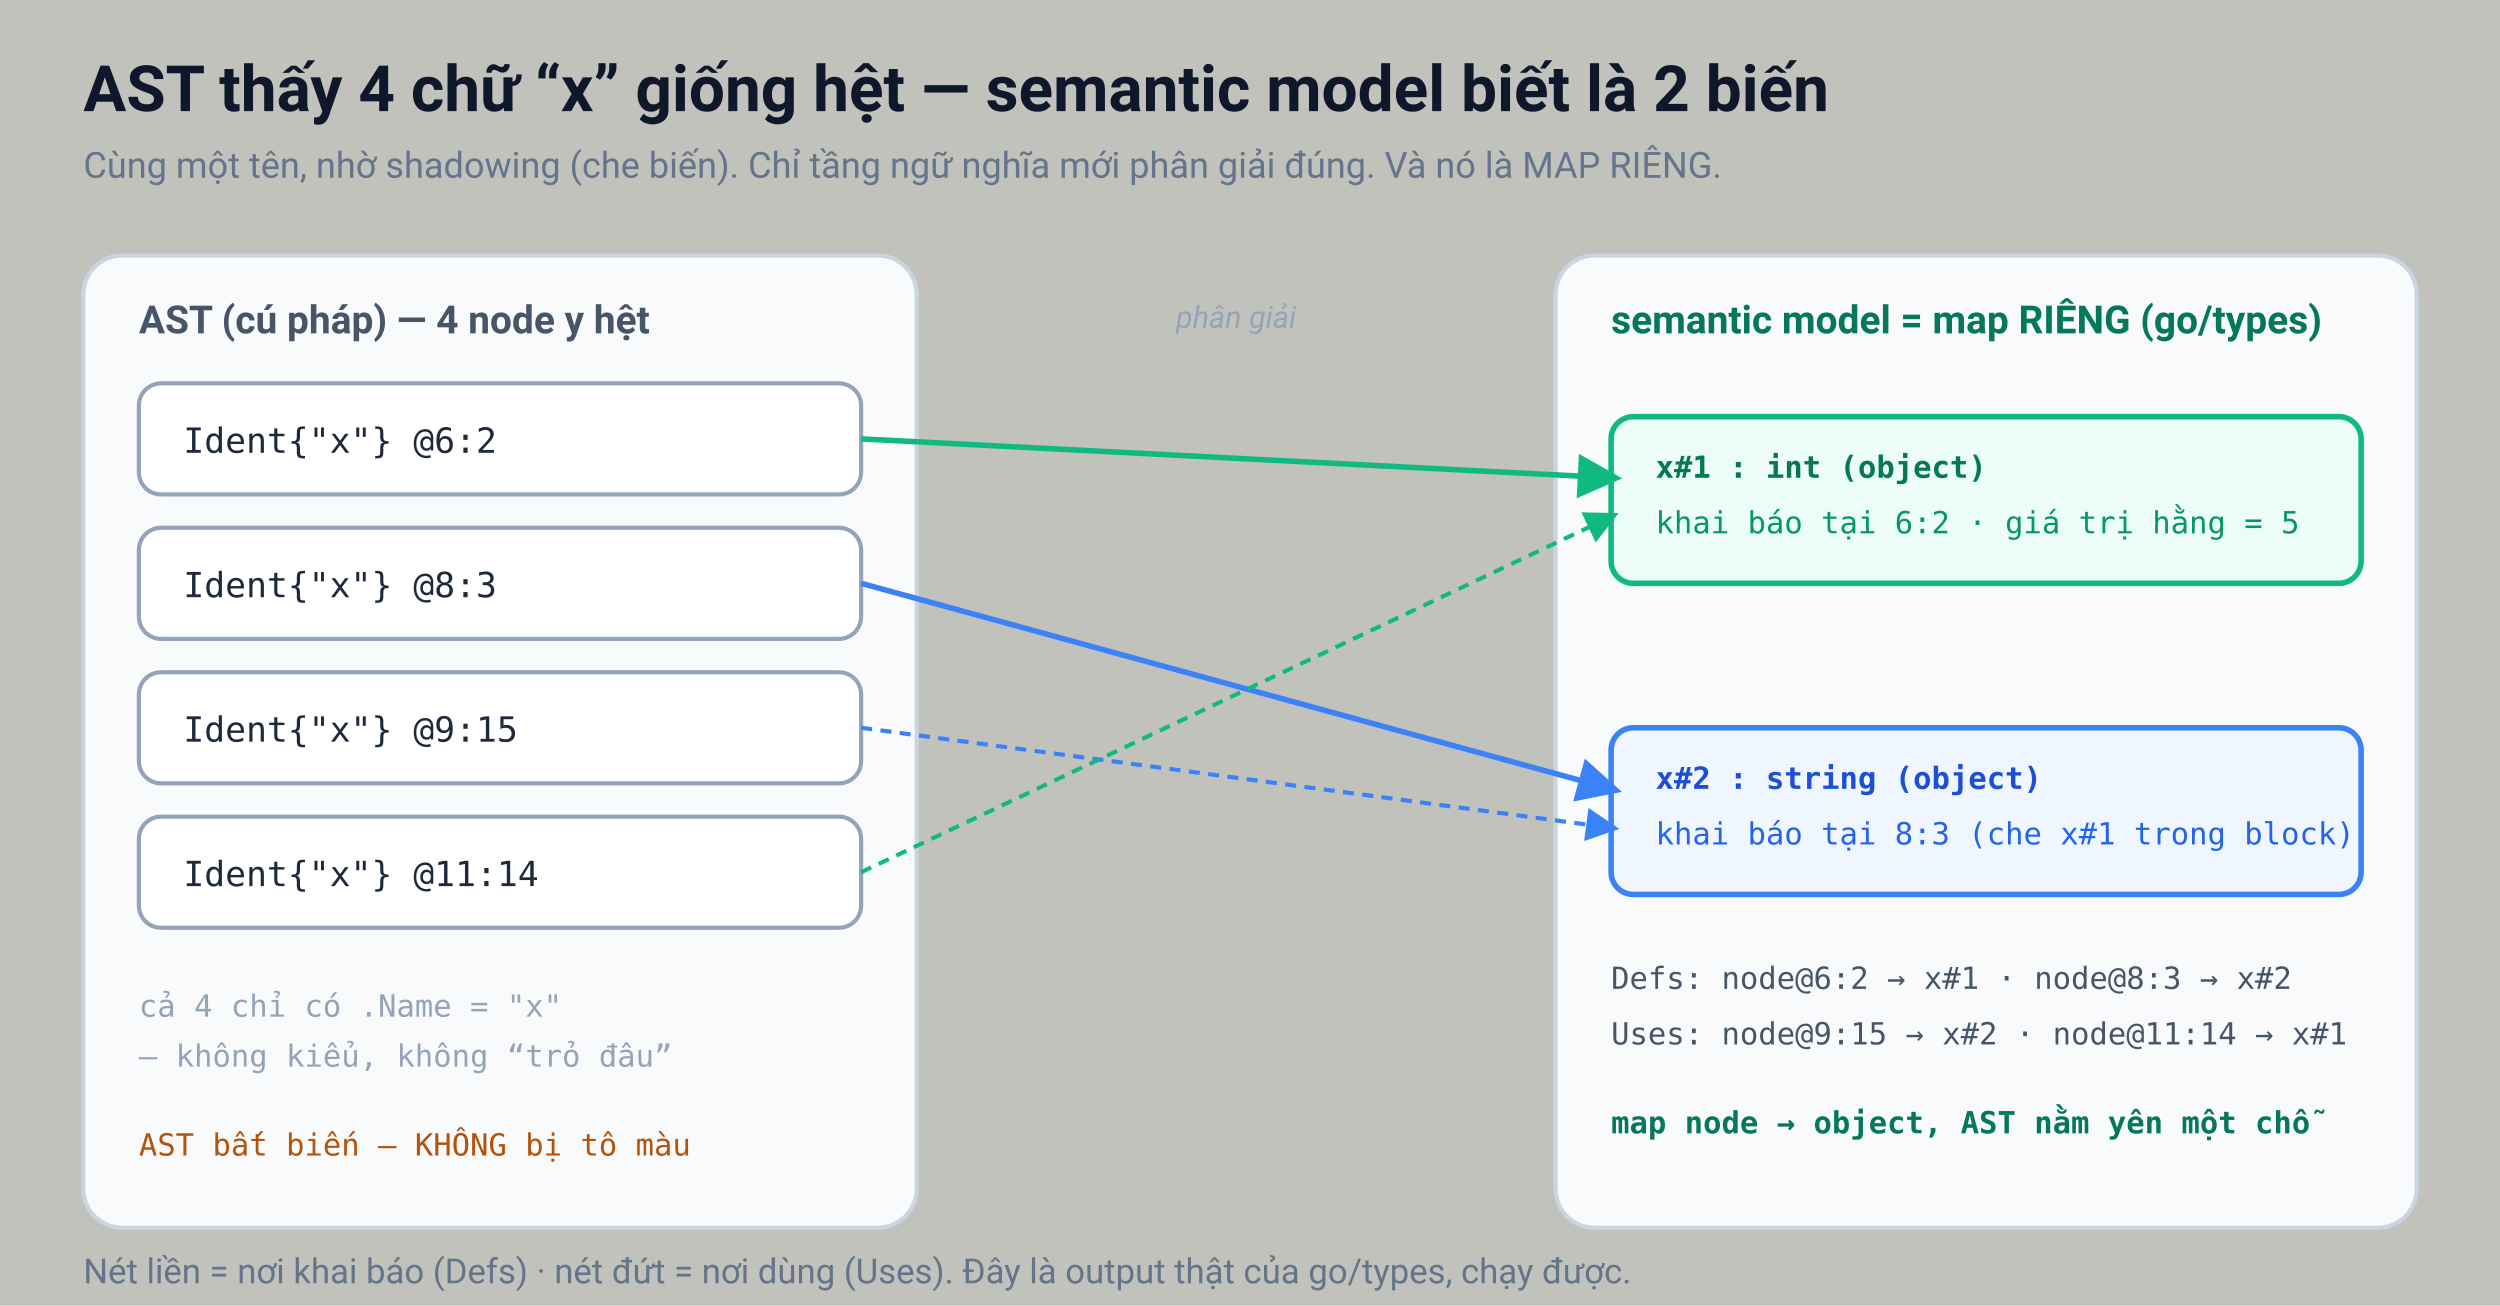
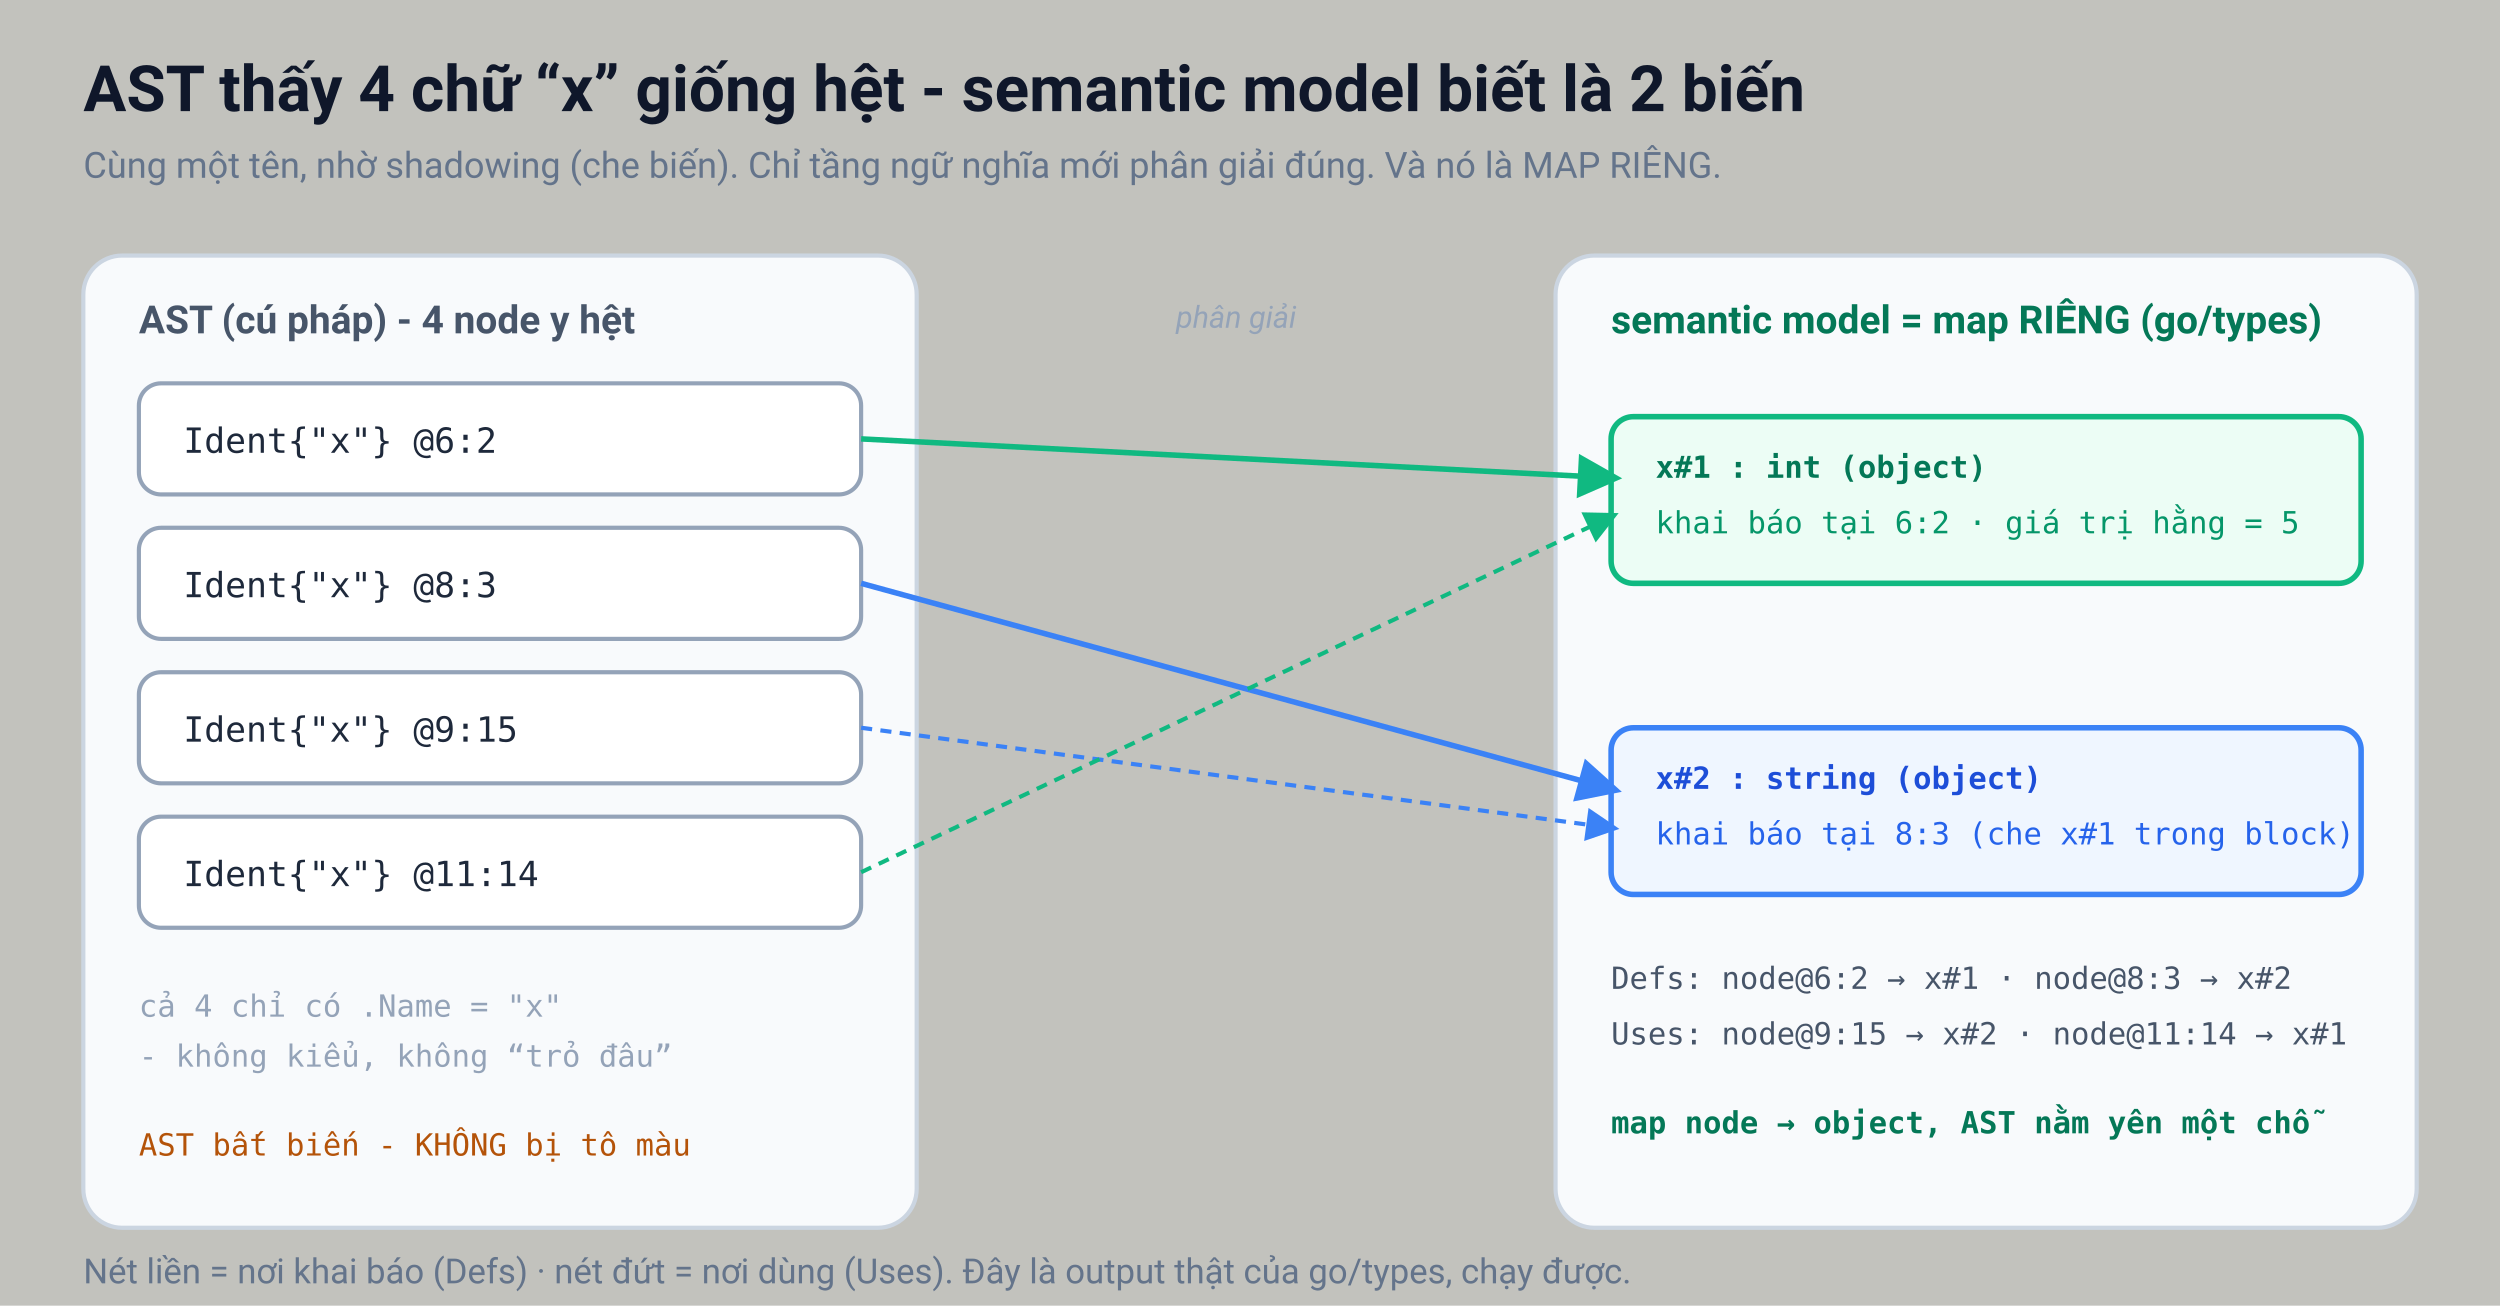
<svg xmlns="http://www.w3.org/2000/svg" viewBox="0 0 900 470" font-family="-apple-system, BlinkMacSystemFont, 'Segoe UI', Roboto, Helvetica, Arial, sans-serif" role="img" aria-label="Bốn node Ident x giống hệt nhau trong AST được semantic model phân giải thành hai biến riêng biệt x#1 kiểu int và x#2 kiểu string qua một map riêng types.Info, chứ không phải tô màu lên cây AST">
  <rect width="100%" height="100%" fill="#c2c2bd" />
  <style>
    .title { fill:#0f172a; font-size:23px; font-weight:700; }
    .sub   { fill:#64748b; font-size:13px; }
    .ph    { font-size:14px; font-weight:700; }
    .mono  { font-family:'SF Mono','Cascadia Code',Consolas,monospace; font-size:12.5px; }
    .smono { font-family:'SF Mono','Cascadia Code',Consolas,monospace; font-size:11px; }
    .note  { fill:#64748b; font-size:12.5px; }
    .astbox{ fill:#f8fafc; stroke:#cbd5e1; stroke-width:1.5; }
    .node  { fill:#ffffff; stroke:#94a3b8; stroke-width:1.5; }
    .obj1  { fill:#ecfdf5; stroke:#10b981; stroke-width:2; }
    .obj2  { fill:#eff6ff; stroke:#3b82f6; stroke-width:2; }
  </style>
-   <text class="title" x="30" y="40">AST thấy 4 chữ “x” giống hệt — semantic model biết là 2 biến</text>
+   <text class="title" x="30" y="40">AST thấy 4 chữ “x” giống hệt - semantic model biết là 2 biến</text>
  <text class="sub" x="30" y="64">Cùng một tên, nhờ shadowing (che biến). Chỉ tầng ngữ nghĩa mới phân giải đúng. Và nó là MAP RIÊNG.</text>
  <rect class="astbox" x="30" y="92" width="300" height="350" rx="14" />
-   <text class="ph" x="50" y="120" fill="#475569">AST (cú pháp) — 4 node y hệt</text>
+   <text class="ph" x="50" y="120" fill="#475569">AST (cú pháp) - 4 node y hệt</text>
  <rect class="node" x="50" y="138" width="260" height="40" rx="8" />
  <text class="mono" x="66" y="163" fill="#1e293b">Ident{"x"} @6:2</text>
  <rect class="node" x="50" y="190" width="260" height="40" rx="8" />
  <text class="mono" x="66" y="215" fill="#1e293b">Ident{"x"} @8:3</text>
  <rect class="node" x="50" y="242" width="260" height="40" rx="8" />
  <text class="mono" x="66" y="267" fill="#1e293b">Ident{"x"} @9:15</text>
  <rect class="node" x="50" y="294" width="260" height="40" rx="8" />
  <text class="mono" x="66" y="319" fill="#1e293b">Ident{"x"} @11:14</text>
  <text class="smono" x="50" y="366" fill="#94a3b8">cả 4 chỉ có .Name = "x"</text>
-   <text class="smono" x="50" y="384" fill="#94a3b8">— không kiểu, không “trỏ đâu”</text>
-   <text class="smono" x="50" y="416" fill="#b45309">AST bất biến — KHÔNG bị tô màu</text>
+   <text class="smono" x="50" y="384" fill="#94a3b8"> - không kiểu, không “trỏ đâu”</text>
+   <text class="smono" x="50" y="416" fill="#b45309">AST bất biến - KHÔNG bị tô màu</text>
  <rect class="astbox" x="560" y="92" width="310" height="350" rx="14" />
  <text class="ph" x="580" y="120" fill="#047857" font-size="13">semantic model = map RIÊNG (go/types)</text>
  <rect class="obj1" x="580" y="150" width="270" height="60" rx="8" />
  <text class="smono" x="596" y="172" fill="#047857" font-weight="700">x#1 : int   (object)</text>
  <text class="smono" x="596" y="192" fill="#059669">khai báo tại 6:2 · giá trị hằng = 5</text>
  <rect class="obj2" x="580" y="262" width="270" height="60" rx="8" />
  <text class="smono" x="596" y="284" fill="#1d4ed8" font-weight="700">x#2 : string   (object)</text>
  <text class="smono" x="596" y="304" fill="#2563eb">khai báo tại 8:3 (che x#1 trong block)</text>
  <text class="smono" x="580" y="356" fill="#475569">Defs: node@6:2 → x#1 · node@8:3 → x#2</text>
  <text class="smono" x="580" y="376" fill="#475569">Uses: node@9:15 → x#2 · node@11:14 → x#1</text>
  <text class="smono" x="580" y="408" fill="#047857" font-weight="700">map node → object, AST nằm yên một chỗ</text>
  <line x1="310" y1="158" x2="580" y2="172" stroke="#10b981" stroke-width="2" marker-end="url(#g)" />
  <line x1="310" y1="210" x2="580" y2="284" stroke="#3b82f6" stroke-width="2" marker-end="url(#b)" />
  <line x1="310" y1="262" x2="580" y2="298" stroke="#3b82f6" stroke-width="1.5" marker-end="url(#b)" stroke-dasharray="4 3" />
  <line x1="310" y1="314" x2="580" y2="186" stroke="#10b981" stroke-width="1.5" marker-end="url(#g)" stroke-dasharray="4 3" />
  <text x="445" y="118" text-anchor="middle" font-size="11" fill="#94a3b8" font-style="italic">phân giải</text>
  <text class="note" x="30" y="462">Nét liền = nơi khai báo (Defs) · nét đứt = nơi dùng (Uses). Đây là output thật của go/types, chạy được.</text>
  <defs>
    <marker id="g" markerWidth="8" markerHeight="8" refX="6" refY="4" orient="auto">
      <path d="M0 0 L8 4 L0 8 z" fill="#10b981" />
    </marker>
    <marker id="b" markerWidth="8" markerHeight="8" refX="6" refY="4" orient="auto">
      <path d="M0 0 L8 4 L0 8 z" fill="#3b82f6" />
    </marker>
  </defs>
</svg>
